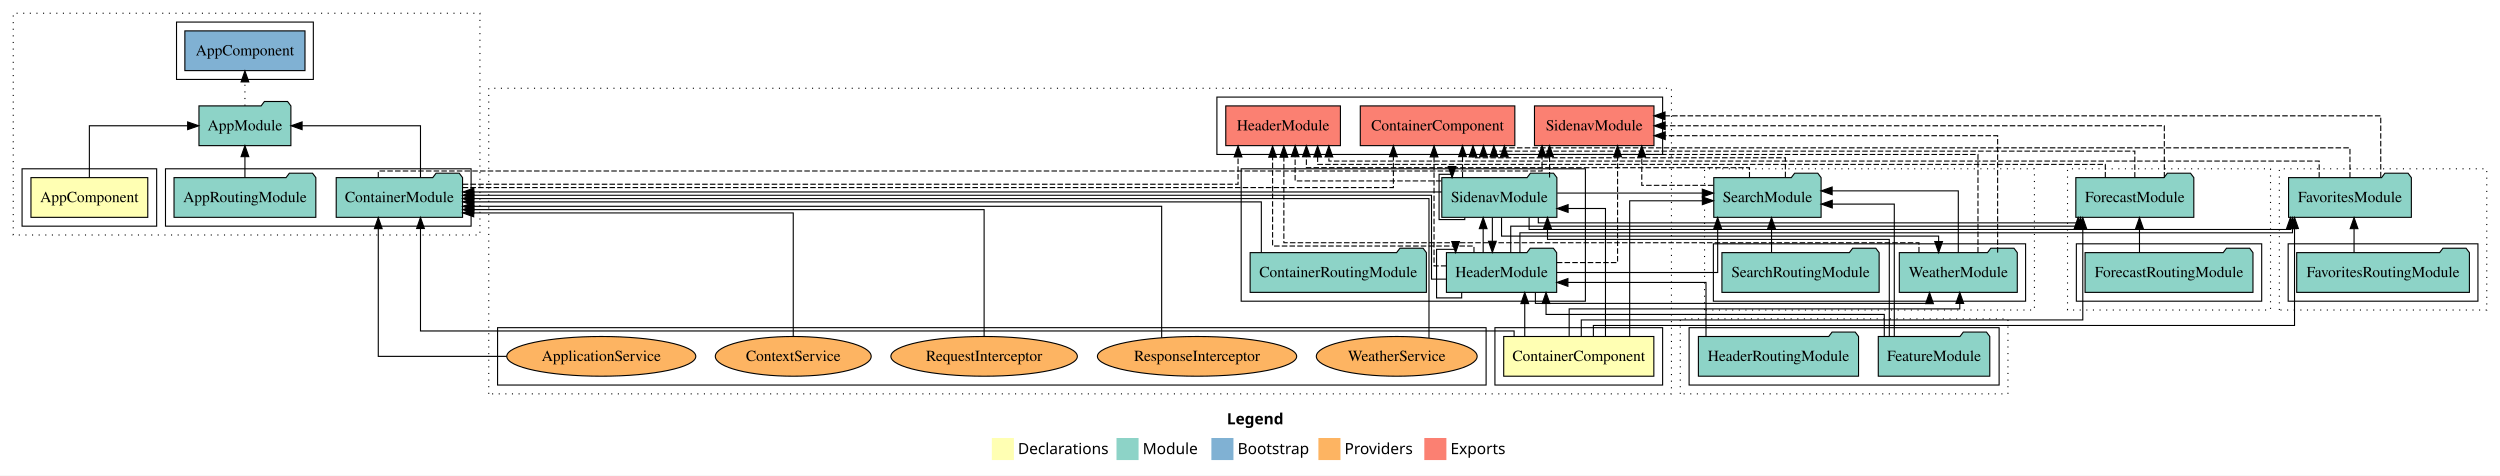
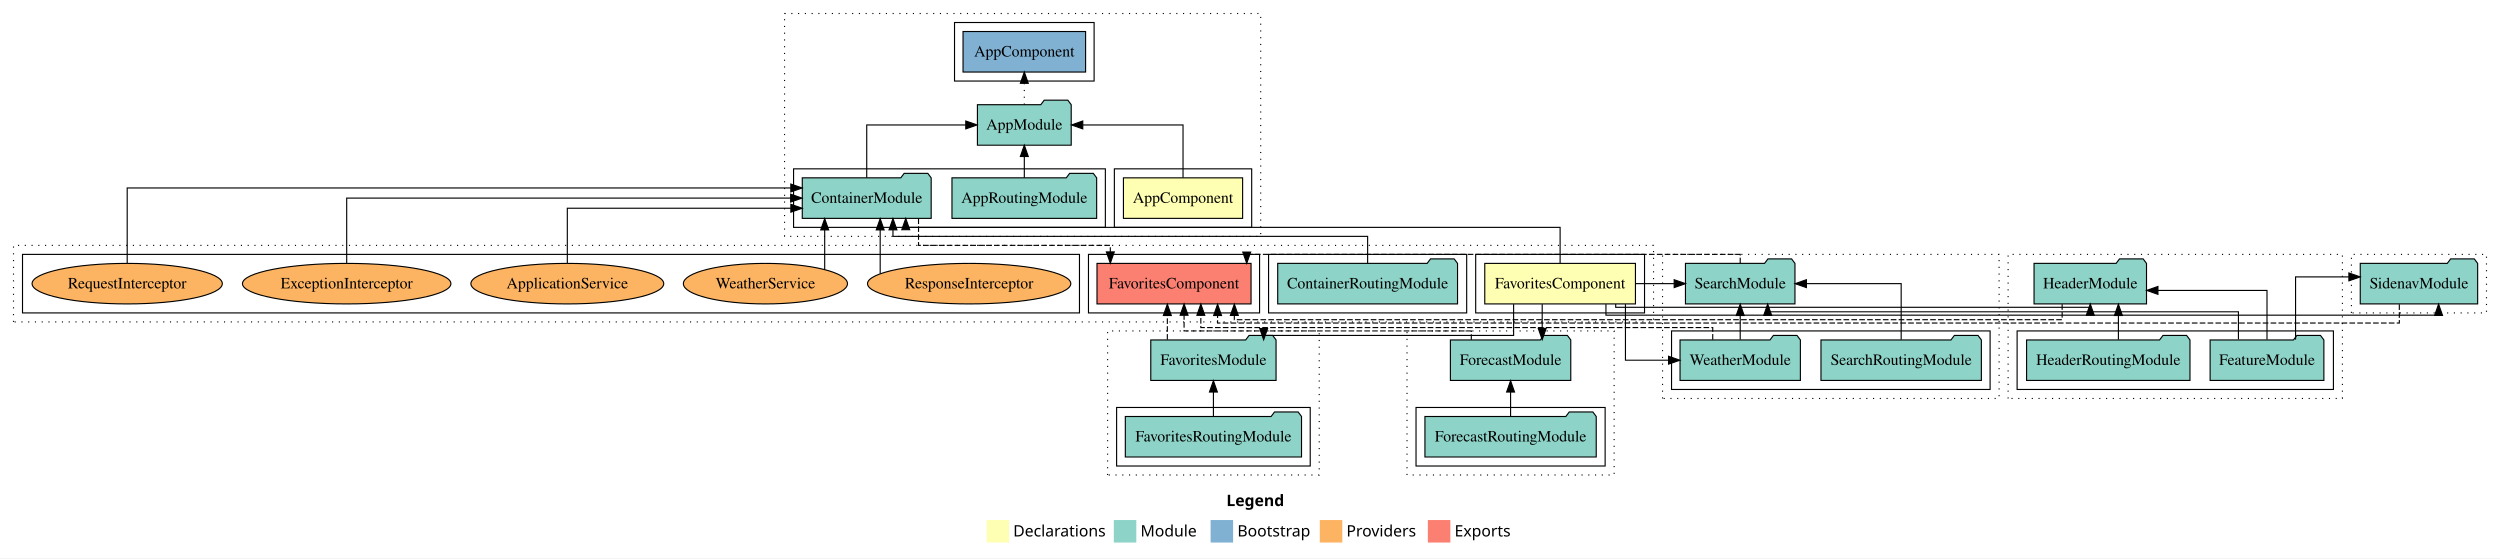
- <svg xmlns="http://www.w3.org/2000/svg" width="2266pt" height="431pt" viewBox="0.00 0.00 2266.00 431.00">
-   <g id="graph0" class="graph" transform="scale(1 1) rotate(0) translate(4 427)">
-     <polygon fill="white" stroke="transparent" points="-4,4 -4,-427 2262,-427 2262,4 -4,4" />
-     <text text-anchor="start" x="1108.01" y="-42.4" font-family="sans-serif" font-weight="bold" font-size="14.00">Legend</text>
-     <polygon fill="#ffffb3" stroke="transparent" points="895,-10 895,-30 915,-30 915,-10 895,-10" />
-     <text text-anchor="start" x="918.63" y="-15.4" font-family="sans-serif" font-size="14.00">  Declarations</text>
-     <polygon fill="#8dd3c7" stroke="transparent" points="1008,-10 1008,-30 1028,-30 1028,-10 1008,-10" />
-     <text text-anchor="start" x="1031.73" y="-15.4" font-family="sans-serif" font-size="14.00">  Module</text>
-     <polygon fill="#80b1d3" stroke="transparent" points="1094,-10 1094,-30 1114,-30 1114,-10 1094,-10" />
-     <text text-anchor="start" x="1117.78" y="-15.4" font-family="sans-serif" font-size="14.00">  Bootstrap</text>
-     <polygon fill="#fdb462" stroke="transparent" points="1191,-10 1191,-30 1211,-30 1211,-10 1191,-10" />
-     <text text-anchor="start" x="1214.67" y="-15.4" font-family="sans-serif" font-size="14.00">  Providers</text>
-     <polygon fill="#fb8072" stroke="transparent" points="1287,-10 1287,-30 1307,-30 1307,-10 1287,-10" />
-     <text text-anchor="start" x="1310.73" y="-15.4" font-family="sans-serif" font-size="14.00">  Exports</text>
+ <svg xmlns="http://www.w3.org/2000/svg" width="2221pt" height="496pt" viewBox="0.00 0.00 2221.00 496.00">
+   <g id="graph0" class="graph" transform="scale(1 1) rotate(0) translate(4 492)">
+     <polygon fill="white" stroke="transparent" points="-4,4 -4,-492 2217,-492 2217,4 -4,4" />
+     <text text-anchor="start" x="1085.51" y="-42.4" font-family="sans-serif" font-weight="bold" font-size="14.00">Legend</text>
+     <polygon fill="#ffffb3" stroke="transparent" points="872.5,-10 872.5,-30 892.5,-30 892.5,-10 872.5,-10" />
+     <text text-anchor="start" x="896.13" y="-15.4" font-family="sans-serif" font-size="14.00">  Declarations</text>
+     <polygon fill="#8dd3c7" stroke="transparent" points="985.5,-10 985.5,-30 1005.5,-30 1005.5,-10 985.5,-10" />
+     <text text-anchor="start" x="1009.23" y="-15.4" font-family="sans-serif" font-size="14.00">  Module</text>
+     <polygon fill="#80b1d3" stroke="transparent" points="1071.5,-10 1071.5,-30 1091.5,-30 1091.5,-10 1071.5,-10" />
+     <text text-anchor="start" x="1095.28" y="-15.4" font-family="sans-serif" font-size="14.00">  Bootstrap</text>
+     <polygon fill="#fdb462" stroke="transparent" points="1168.5,-10 1168.5,-30 1188.5,-30 1188.5,-10 1168.5,-10" />
+     <text text-anchor="start" x="1192.17" y="-15.4" font-family="sans-serif" font-size="14.00">  Providers</text>
+     <polygon fill="#fb8072" stroke="transparent" points="1264.5,-10 1264.5,-30 1284.5,-30 1284.5,-10 1264.5,-10" />
+     <text text-anchor="start" x="1288.23" y="-15.4" font-family="sans-serif" font-size="14.00">  Exports</text>
    <g id="clust1" class="cluster">
-       <polygon fill="none" stroke="black" stroke-dasharray="1,5" points="8,-214 8,-415 431,-415 431,-214 8,-214" />
+       <polygon fill="none" stroke="black" stroke-dasharray="1,5" points="693,-282 693,-480 1116,-480 1116,-282 693,-282" />
    </g>
    <g id="clust2" class="cluster">
-       <polygon fill="none" stroke="black" points="16,-222 16,-274 138,-274 138,-222 16,-222" />
+       <polygon fill="none" stroke="black" points="986,-290 986,-342 1108,-342 1108,-290 986,-290" />
    </g>
    <g id="clust4" class="cluster">
-       <polygon fill="none" stroke="black" points="146,-222 146,-274 423,-274 423,-222 146,-222" />
+       <polygon fill="none" stroke="black" points="701,-290 701,-342 978,-342 978,-290 701,-290" />
    </g>
    <g id="clust6" class="cluster">
-       <polygon fill="none" stroke="black" points="156,-355 156,-407 280,-407 280,-355 156,-355" />
+       <polygon fill="none" stroke="black" points="844,-420 844,-472 968,-472 968,-420 844,-420" />
    </g>
    <g id="clust14" class="cluster">
-       <polygon fill="none" stroke="black" stroke-dasharray="1,5" points="439,-70 439,-347 1511,-347 1511,-70 439,-70" />
+       <polygon fill="none" stroke="black" stroke-dasharray="1,5" points="8,-206 8,-274 1465,-274 1465,-206 8,-206" />
    </g>
    <g id="clust15" class="cluster">
-       <polygon fill="none" stroke="black" points="1351,-78 1351,-130 1503,-130 1503,-78 1351,-78" />
+       <polygon fill="none" stroke="black" points="1307,-214 1307,-266 1457,-266 1457,-214 1307,-214" />
    </g>
    <g id="clust17" class="cluster">
-       <polygon fill="none" stroke="black" points="1121,-154 1121,-274 1433,-274 1433,-154 1121,-154" />
+       <polygon fill="none" stroke="black" points="1123,-214 1123,-266 1299,-266 1299,-214 1123,-214" />
    </g>
    <g id="clust18" class="cluster">
-       <polygon fill="none" stroke="black" points="1099,-287 1099,-339 1503,-339 1503,-287 1099,-287" />
+       <polygon fill="none" stroke="black" points="963,-214 963,-266 1115,-266 1115,-214 963,-214" />
    </g>
    <g id="clust20" class="cluster">
-       <polygon fill="none" stroke="black" points="447,-78 447,-130 1343,-130 1343,-78 447,-78" />
+       <polygon fill="none" stroke="black" points="16,-214 16,-266 955,-266 955,-214 16,-214" />
    </g>
    <g id="clust27" class="cluster">
-       <polygon fill="none" stroke="black" stroke-dasharray="1,5" points="2062,-146 2062,-274 2250,-274 2250,-146 2062,-146" />
+       <polygon fill="none" stroke="black" stroke-dasharray="1,5" points="980,-70 980,-198 1168,-198 1168,-70 980,-70" />
    </g>
    <g id="clust30" class="cluster">
-       <polygon fill="none" stroke="black" points="2070,-154 2070,-206 2242,-206 2242,-154 2070,-154" />
+       <polygon fill="none" stroke="black" points="988,-78 988,-130 1160,-130 1160,-78 988,-78" />
    </g>
    <g id="clust46" class="cluster">
-       <polygon fill="none" stroke="black" stroke-dasharray="1,5" points="1870,-146 1870,-274 2054,-274 2054,-146 1870,-146" />
+       <polygon fill="none" stroke="black" stroke-dasharray="1,5" points="1246,-70 1246,-198 1430,-198 1430,-70 1246,-70" />
    </g>
    <g id="clust49" class="cluster">
-       <polygon fill="none" stroke="black" points="1878,-154 1878,-206 2046,-206 2046,-154 1878,-154" />
+       <polygon fill="none" stroke="black" points="1254,-78 1254,-130 1422,-130 1422,-78 1254,-78" />
    </g>
    <g id="clust59" class="cluster">
-       <polygon fill="none" stroke="black" stroke-dasharray="1,5" points="1519,-70 1519,-138 1816,-138 1816,-70 1519,-70" />
+       <polygon fill="none" stroke="black" stroke-dasharray="1,5" points="1780,-138 1780,-266 2077,-266 2077,-138 1780,-138" />
    </g>
    <g id="clust62" class="cluster">
-       <polygon fill="none" stroke="black" points="1527,-78 1527,-130 1808,-130 1808,-78 1527,-78" />
+       <polygon fill="none" stroke="black" points="1788,-146 1788,-198 2069,-198 2069,-146 1788,-146" />
    </g>
    <g id="clust72" class="cluster">
-       <polygon fill="none" stroke="black" stroke-dasharray="1,5" points="1541,-146 1541,-274 1840,-274 1840,-146 1541,-146" />
+       <polygon fill="none" stroke="black" stroke-dasharray="1,5" points="1473,-138 1473,-266 1772,-266 1772,-138 1473,-138" />
    </g>
    <g id="clust75" class="cluster">
-       <polygon fill="none" stroke="black" points="1549,-154 1549,-206 1832,-206 1832,-154 1549,-154" />
+       <polygon fill="none" stroke="black" points="1481,-146 1481,-198 1764,-198 1764,-146 1481,-146" />
+     </g>
+     <g id="clust85" class="cluster">
+       <polygon fill="none" stroke="black" stroke-dasharray="1,5" points="2085,-214 2085,-266 2205,-266 2205,-214 2085,-214" />
    </g>
    <g id="node1" class="node">
-       <polygon fill="#ffffb3" stroke="black" points="129.94,-266 24.06,-266 24.06,-230 129.94,-230 129.94,-266" />
-       <text text-anchor="middle" x="77" y="-243.8" font-family="Times,serif" font-size="14.00">AppComponent</text>
+       <polygon fill="#ffffb3" stroke="black" points="1099.94,-334 994.06,-334 994.06,-298 1099.94,-298 1099.94,-334" />
+       <text text-anchor="middle" x="1047" y="-311.8" font-family="Times,serif" font-size="14.00">AppComponent</text>
    </g>
    <g id="node2" class="node">
-       <polygon fill="#8dd3c7" stroke="black" points="259.66,-331 256.66,-335 235.66,-335 232.66,-331 176.34,-331 176.34,-295 259.66,-295 259.66,-331" />
-       <text text-anchor="middle" x="218" y="-308.8" font-family="Times,serif" font-size="14.00">AppModule</text>
+       <polygon fill="#8dd3c7" stroke="black" points="947.66,-399 944.66,-403 923.66,-403 920.66,-399 864.34,-399 864.34,-363 947.66,-363 947.66,-399" />
+       <text text-anchor="middle" x="906" y="-376.8" font-family="Times,serif" font-size="14.00">AppModule</text>
    </g>
    <g id="edge1" class="edge">
-       <path fill="none" stroke="black" d="M77,-266.11C77,-285.34 77,-313 77,-313 77,-313 166.08,-313 166.08,-313" />
-       <polygon fill="black" stroke="black" points="166.08,-316.5 176.08,-313 166.08,-309.5 166.08,-316.5" />
+       <path fill="none" stroke="black" d="M1047,-334.11C1047,-353.34 1047,-381 1047,-381 1047,-381 957.92,-381 957.92,-381" />
+       <polygon fill="black" stroke="black" points="957.92,-377.5 947.92,-381 957.92,-384.5 957.92,-377.5" />
    </g>
    <g id="node5" class="node">
-       <polygon fill="#80b1d3" stroke="black" points="272.44,-399 163.56,-399 163.56,-363 272.44,-363 272.44,-399" />
-       <text text-anchor="middle" x="218" y="-376.8" font-family="Times,serif" font-size="14.00">AppComponent </text>
+       <polygon fill="#80b1d3" stroke="black" points="960.44,-464 851.56,-464 851.56,-428 960.44,-428 960.44,-464" />
+       <text text-anchor="middle" x="906" y="-441.8" font-family="Times,serif" font-size="14.00">AppComponent </text>
    </g>
    <g id="edge4" class="edge">
-       <path fill="none" stroke="black" stroke-dasharray="1,5" d="M218,-331.22C218,-331.22 218,-352.73 218,-352.73" />
-       <polygon fill="black" stroke="black" points="214.5,-352.73 218,-362.73 221.5,-352.73 214.5,-352.73" />
+       <path fill="none" stroke="black" stroke-dasharray="1,5" d="M906,-399.11C906,-399.11 906,-417.99 906,-417.99" />
+       <polygon fill="black" stroke="black" points="902.5,-417.99 906,-427.99 909.5,-417.99 902.5,-417.99" />
    </g>
    <g id="node3" class="node">
-       <polygon fill="#8dd3c7" stroke="black" points="282.27,-266 279.27,-270 258.27,-270 255.27,-266 153.73,-266 153.73,-230 282.27,-230 282.27,-266" />
-       <text text-anchor="middle" x="218" y="-243.8" font-family="Times,serif" font-size="14.00">AppRoutingModule</text>
+       <polygon fill="#8dd3c7" stroke="black" points="970.27,-334 967.27,-338 946.27,-338 943.27,-334 841.73,-334 841.73,-298 970.27,-298 970.27,-334" />
+       <text text-anchor="middle" x="906" y="-311.8" font-family="Times,serif" font-size="14.00">AppRoutingModule</text>
    </g>
    <g id="edge2" class="edge">
-       <path fill="none" stroke="black" d="M218,-266.11C218,-266.11 218,-284.99 218,-284.99" />
-       <polygon fill="black" stroke="black" points="214.5,-284.99 218,-294.99 221.5,-284.99 214.5,-284.99" />
+       <path fill="none" stroke="black" d="M906,-334.11C906,-334.11 906,-352.99 906,-352.99" />
+       <polygon fill="black" stroke="black" points="902.5,-352.99 906,-362.99 909.5,-352.99 902.5,-352.99" />
    </g>
    <g id="node4" class="node">
-       <polygon fill="#8dd3c7" stroke="black" points="415.26,-266 412.26,-270 391.26,-270 388.26,-266 300.74,-266 300.74,-230 415.26,-230 415.26,-266" />
-       <text text-anchor="middle" x="358" y="-243.8" font-family="Times,serif" font-size="14.00">ContainerModule</text>
+       <polygon fill="#8dd3c7" stroke="black" points="823.26,-334 820.26,-338 799.26,-338 796.26,-334 708.74,-334 708.74,-298 823.26,-298 823.26,-334" />
+       <text text-anchor="middle" x="766" y="-311.8" font-family="Times,serif" font-size="14.00">ContainerModule</text>
    </g>
    <g id="edge3" class="edge">
-       <path fill="none" stroke="black" d="M377.13,-266.11C377.13,-285.34 377.13,-313 377.13,-313 377.13,-313 269.81,-313 269.81,-313" />
-       <polygon fill="black" stroke="black" points="269.81,-309.5 259.81,-313 269.81,-316.5 269.81,-309.5" />
+       <path fill="none" stroke="black" d="M766,-334.11C766,-353.34 766,-381 766,-381 766,-381 854,-381 854,-381" />
+       <polygon fill="black" stroke="black" points="854,-384.5 864,-381 854,-377.5 854,-384.5" />
+     </g>
+     <g id="node8" class="node">
+       <polygon fill="#fb8072" stroke="black" points="1107.43,-258 970.57,-258 970.57,-222 1107.43,-222 1107.43,-258" />
+       <text text-anchor="middle" x="1039" y="-235.8" font-family="Times,serif" font-size="14.00">FavoritesComponent </text>
+     </g>
+     <g id="edge7" class="edge">
+       <path fill="none" stroke="black" stroke-dasharray="5,2" d="M812.02,-297.94C812.02,-286.56 812.02,-274 812.02,-274 812.02,-274 982.41,-274 982.41,-274 982.41,-274 982.41,-268.19 982.41,-268.19" />
+       <polygon fill="black" stroke="black" points="985.91,-268.19 982.41,-258.19 978.91,-268.19 985.91,-268.19" />
+     </g>
+     <g id="node6" class="node">
+       <polygon fill="#ffffb3" stroke="black" points="1448.93,-258 1315.07,-258 1315.07,-222 1448.93,-222 1448.93,-258" />
+       <text text-anchor="middle" x="1382" y="-235.8" font-family="Times,serif" font-size="14.00">FavoritesComponent</text>
+     </g>
+     <g id="edge5" class="edge">
+       <path fill="none" stroke="black" d="M1382,-258.05C1382,-272.37 1382,-290 1382,-290 1382,-290 800.67,-290 800.67,-290 800.67,-290 800.67,-290.79 800.67,-290.79" />
+       <polygon fill="black" stroke="black" points="797.17,-287.94 800.67,-297.94 804.17,-287.94 797.17,-287.94" />
+     </g>
+     <g id="node14" class="node">
+       <polygon fill="#8dd3c7" stroke="black" points="1129.65,-190 1126.65,-194 1105.65,-194 1102.65,-190 1018.35,-190 1018.35,-154 1129.65,-154 1129.65,-190" />
+       <text text-anchor="middle" x="1074" y="-167.8" font-family="Times,serif" font-size="14.00">FavoritesModule</text>
+     </g>
+     <g id="edge13" class="edge">
+       <path fill="none" stroke="black" d="M1340.69,-221.82C1340.69,-208.96 1340.69,-194 1340.69,-194 1340.69,-194 1118.64,-194 1118.64,-194 1118.64,-194 1118.64,-193.62 1118.64,-193.62" />
+       <polygon fill="black" stroke="black" points="1122.14,-200.17 1118.64,-190.17 1115.14,-200.17 1122.14,-200.17" />
+     </g>
+     <g id="node16" class="node">
+       <polygon fill="#8dd3c7" stroke="black" points="1391.47,-190 1388.47,-194 1367.47,-194 1364.47,-190 1284.53,-190 1284.53,-154 1391.47,-154 1391.47,-190" />
+       <text text-anchor="middle" x="1338" y="-167.8" font-family="Times,serif" font-size="14.00">ForecastModule</text>
+     </g>
+     <g id="edge16" class="edge">
+       <path fill="none" stroke="black" d="M1366.09,-221.78C1366.09,-221.78 1366.09,-200.27 1366.09,-200.27" />
+       <polygon fill="black" stroke="black" points="1369.59,-200.27 1366.09,-190.27 1362.59,-200.27 1369.59,-200.27" />
+     </g>
+     <g id="node18" class="node">
+       <polygon fill="#8dd3c7" stroke="black" points="1902.96,-258 1899.96,-262 1878.96,-262 1875.96,-258 1803.04,-258 1803.04,-222 1902.96,-222 1902.96,-258" />
+       <text text-anchor="middle" x="1853" y="-235.8" font-family="Times,serif" font-size="14.00">HeaderModule</text>
+     </g>
+     <g id="edge19" class="edge">
+       <path fill="none" stroke="black" d="M1431.38,-221.92C1431.38,-220.15 1431.38,-219 1431.38,-219 1431.38,-219 1853,-219 1853,-219 1853,-219 1853,-219.29 1853,-219.29" />
+       <polygon fill="black" stroke="black" points="1849.5,-211.92 1853,-221.92 1856.5,-211.92 1849.5,-211.92" />
+     </g>
+     <g id="node21" class="node">
+       <polygon fill="#8dd3c7" stroke="black" points="1590.64,-258 1587.64,-262 1566.64,-262 1563.64,-258 1493.36,-258 1493.36,-222 1590.64,-222 1590.64,-258" />
+       <text text-anchor="middle" x="1542" y="-235.8" font-family="Times,serif" font-size="14.00">SearchModule</text>
+     </g>
+     <g id="edge23" class="edge">
+       <path fill="none" stroke="black" d="M1448.93,-240C1448.93,-240 1483.35,-240 1483.35,-240" />
+       <polygon fill="black" stroke="black" points="1483.35,-243.5 1493.35,-240 1483.35,-236.5 1483.35,-243.5" />
+     </g>
+     <g id="node23" class="node">
+       <polygon fill="#8dd3c7" stroke="black" points="1595.46,-190 1592.46,-194 1571.46,-194 1568.46,-190 1488.54,-190 1488.54,-154 1595.46,-154 1595.46,-190" />
+       <text text-anchor="middle" x="1542" y="-167.8" font-family="Times,serif" font-size="14.00">WeatherModule</text>
+     </g>
+     <g id="edge31" class="edge">
+       <path fill="none" stroke="black" d="M1440.05,-221.78C1440.05,-201.63 1440.05,-172 1440.05,-172 1440.05,-172 1478.34,-172 1478.34,-172" />
+       <polygon fill="black" stroke="black" points="1478.34,-175.5 1488.34,-172 1478.34,-168.5 1478.34,-175.5" />
+     </g>
+     <g id="node24" class="node">
+       <polygon fill="#8dd3c7" stroke="black" points="2197.15,-258 2194.15,-262 2173.15,-262 2170.15,-258 2092.85,-258 2092.85,-222 2197.15,-222 2197.15,-258" />
+       <text text-anchor="middle" x="2145" y="-235.8" font-family="Times,serif" font-size="14.00">SidenavModule</text>
+     </g>
+     <g id="edge28" class="edge">
+       <path fill="none" stroke="black" d="M1422.71,-221.79C1422.71,-216.45 1422.71,-212 1422.71,-212 1422.71,-212 2162.44,-212 2162.44,-212 2162.44,-212 2162.44,-212.98 2162.44,-212.98" />
+       <polygon fill="black" stroke="black" points="2158.94,-211.79 2162.44,-221.79 2165.94,-211.79 2158.94,-211.79" />
+     </g>
+     <g id="node7" class="node">
+       <polygon fill="#8dd3c7" stroke="black" points="1290.88,-258 1287.88,-262 1266.88,-262 1263.88,-258 1131.12,-258 1131.12,-222 1290.88,-222 1290.88,-258" />
+       <text text-anchor="middle" x="1211" y="-235.8" font-family="Times,serif" font-size="14.00">ContainerRoutingModule</text>
+     </g>
+     <g id="edge6" class="edge">
+       <path fill="none" stroke="black" d="M1211,-258.06C1211,-269.44 1211,-282 1211,-282 1211,-282 789.31,-282 789.31,-282 789.31,-282 789.31,-287.81 789.31,-287.81" />
+       <polygon fill="black" stroke="black" points="785.81,-287.81 789.31,-297.81 792.81,-287.81 785.81,-287.81" />
+     </g>
+     <g id="node9" class="node">
+       <ellipse fill="#fdb462" stroke="black" cx="500" cy="-240" rx="85.67" ry="18" />
+       <text text-anchor="middle" x="500" y="-235.8" font-family="Times,serif" font-size="14.00">ApplicationService</text>
+     </g>
+     <g id="edge8" class="edge">
+       <path fill="none" stroke="black" d="M500,-258.31C500,-278.15 500,-307 500,-307 500,-307 698.61,-307 698.61,-307" />
+       <polygon fill="black" stroke="black" points="698.61,-310.5 708.61,-307 698.61,-303.5 698.61,-310.5" />
    </g>
    <g id="node10" class="node">
-       <polygon fill="#fb8072" stroke="black" points="1369.04,-331 1228.96,-331 1228.96,-295 1369.04,-295 1369.04,-331" />
-       <text text-anchor="middle" x="1299" y="-308.8" font-family="Times,serif" font-size="14.00">ContainerComponent </text>
+       <ellipse fill="#fdb462" stroke="black" cx="304" cy="-240" rx="92.6" ry="18" />
+       <text text-anchor="middle" x="304" y="-235.8" font-family="Times,serif" font-size="14.00">ExceptionInterceptor</text>
    </g>
    <g id="edge9" class="edge">
-       <path fill="none" stroke="black" stroke-dasharray="5,2" d="M415.39,-257C613.84,-257 1258.96,-257 1258.96,-257 1258.96,-257 1258.96,-284.97 1258.96,-284.97" />
-       <polygon fill="black" stroke="black" points="1255.46,-284.97 1258.96,-294.97 1262.46,-284.97 1255.46,-284.97" />
+       <path fill="none" stroke="black" d="M304,-258.01C304,-280.49 304,-316 304,-316 304,-316 698.42,-316 698.42,-316" />
+       <polygon fill="black" stroke="black" points="698.42,-319.5 708.42,-316 698.42,-312.5 698.42,-319.5" />
    </g>
    <g id="node11" class="node">
-       <polygon fill="#fb8072" stroke="black" points="1210.96,-331 1107.04,-331 1107.04,-295 1210.96,-295 1210.96,-331" />
-       <text text-anchor="middle" x="1159" y="-308.8" font-family="Times,serif" font-size="14.00">HeaderModule </text>
+       <ellipse fill="#fdb462" stroke="black" cx="109" cy="-240" rx="84.51" ry="18" />
+       <text text-anchor="middle" x="109" y="-235.8" font-family="Times,serif" font-size="14.00">RequestInterceptor</text>
    </g>
    <g id="edge10" class="edge">
-       <path fill="none" stroke="black" stroke-dasharray="5,2" d="M415.45,-260C592.54,-260 1118.17,-260 1118.17,-260 1118.17,-260 1118.17,-284.76 1118.17,-284.76" />
-       <polygon fill="black" stroke="black" points="1114.67,-284.76 1118.17,-294.76 1121.67,-284.76 1114.67,-284.76" />
+       <path fill="none" stroke="black" d="M109,-258.03C109,-282.98 109,-325 109,-325 109,-325 698.56,-325 698.56,-325" />
+       <polygon fill="black" stroke="black" points="698.56,-328.5 708.56,-325 698.56,-321.5 698.56,-328.5" />
    </g>
    <g id="node12" class="node">
-       <polygon fill="#fb8072" stroke="black" points="1495.15,-331 1386.85,-331 1386.85,-295 1495.15,-295 1495.15,-331" />
-       <text text-anchor="middle" x="1441" y="-308.8" font-family="Times,serif" font-size="14.00">SidenavModule </text>
+       <ellipse fill="#fdb462" stroke="black" cx="857" cy="-240" rx="90.31" ry="18" />
+       <text text-anchor="middle" x="857" y="-235.8" font-family="Times,serif" font-size="14.00">ResponseInterceptor</text>
    </g>
    <g id="edge11" class="edge">
-       <path fill="none" stroke="black" stroke-dasharray="5,2" d="M338.87,-266.19C338.87,-269.54 338.87,-272 338.87,-272 338.87,-272 1393.72,-272 1393.72,-272 1393.72,-272 1393.72,-284.9 1393.72,-284.9" />
-       <polygon fill="black" stroke="black" points="1390.22,-284.9 1393.72,-294.9 1397.22,-284.9 1390.22,-284.9" />
-     </g>
-     <g id="node6" class="node">
-       <polygon fill="#ffffb3" stroke="black" points="1495.04,-122 1358.96,-122 1358.96,-86 1495.04,-86 1495.04,-122" />
-       <text text-anchor="middle" x="1427" y="-99.8" font-family="Times,serif" font-size="14.00">ContainerComponent</text>
-     </g>
-     <g id="edge5" class="edge">
-       <path fill="none" stroke="black" d="M1368.38,-122.12C1368.38,-124.97 1368.38,-127 1368.38,-127 1368.38,-127 377.13,-127 377.13,-127 377.13,-127 377.13,-219.89 377.13,-219.89" />
-       <polygon fill="black" stroke="black" points="373.63,-219.89 377.13,-229.89 380.63,-219.89 373.63,-219.89" />
-     </g>
-     <g id="node8" class="node">
-       <polygon fill="#8dd3c7" stroke="black" points="1406.96,-198 1403.96,-202 1382.96,-202 1379.96,-198 1307.04,-198 1307.04,-162 1406.96,-162 1406.96,-198" />
-       <text text-anchor="middle" x="1357" y="-175.8" font-family="Times,serif" font-size="14.00">HeaderModule</text>
-     </g>
-     <g id="edge31" class="edge">
-       <path fill="none" stroke="black" d="M1378.03,-122.01C1378.03,-122.01 1378.03,-151.85 1378.03,-151.85" />
-       <polygon fill="black" stroke="black" points="1374.53,-151.85 1378.03,-161.85 1381.53,-151.85 1374.53,-151.85" />
-     </g>
-     <g id="node9" class="node">
-       <polygon fill="#8dd3c7" stroke="black" points="1407.15,-266 1404.15,-270 1383.15,-270 1380.15,-266 1302.85,-266 1302.85,-230 1407.15,-230 1407.15,-266" />
-       <text text-anchor="middle" x="1355" y="-243.8" font-family="Times,serif" font-size="14.00">SidenavModule</text>
-     </g>
-     <g id="edge48" class="edge">
-       <path fill="none" stroke="black" d="M1451.2,-122.07C1451.2,-158.65 1451.2,-238 1451.2,-238 1451.2,-238 1417.32,-238 1417.32,-238" />
-       <polygon fill="black" stroke="black" points="1417.32,-234.5 1407.32,-238 1417.32,-241.5 1417.32,-234.5" />
-     </g>
-     <g id="node18" class="node">
-       <polygon fill="#8dd3c7" stroke="black" points="2181.65,-266 2178.65,-270 2157.65,-270 2154.65,-266 2070.35,-266 2070.35,-230 2181.65,-230 2181.65,-266" />
-       <text text-anchor="middle" x="2126" y="-243.8" font-family="Times,serif" font-size="14.00">FavoritesModule</text>
+       <path fill="none" stroke="black" d="M777.95,-249.02C777.95,-249.02 777.95,-287.74 777.95,-287.74" />
+       <polygon fill="black" stroke="black" points="774.45,-287.74 777.95,-297.74 781.45,-287.74 774.45,-287.74" />
+     </g>
+     <g id="node13" class="node">
+       <ellipse fill="#fdb462" stroke="black" cx="676" cy="-240" rx="72.89" ry="18" />
+       <text text-anchor="middle" x="676" y="-235.8" font-family="Times,serif" font-size="14.00">WeatherService</text>
+     </g>
+     <g id="edge12" class="edge">
+       <path fill="none" stroke="black" d="M728.66,-252.55C728.66,-252.55 728.66,-287.74 728.66,-287.74" />
+       <polygon fill="black" stroke="black" points="725.16,-287.74 728.66,-297.74 732.16,-287.74 725.16,-287.74" />
+     </g>
+     <g id="edge15" class="edge">
+       <path fill="none" stroke="black" stroke-dasharray="5,2" d="M1033.06,-190.22C1033.06,-190.22 1033.06,-211.73 1033.06,-211.73" />
+       <polygon fill="black" stroke="black" points="1029.56,-211.73 1033.06,-221.73 1036.56,-211.73 1029.56,-211.73" />
+     </g>
+     <g id="node15" class="node">
+       <polygon fill="#8dd3c7" stroke="black" points="1152.27,-122 1149.27,-126 1128.27,-126 1125.27,-122 995.73,-122 995.73,-86 1152.27,-86 1152.27,-122" />
+       <text text-anchor="middle" x="1074" y="-99.8" font-family="Times,serif" font-size="14.00">FavoritesRoutingModule</text>
+     </g>
+     <g id="edge14" class="edge">
+       <path fill="none" stroke="black" d="M1074,-122.22C1074,-122.22 1074,-143.73 1074,-143.73" />
+       <polygon fill="black" stroke="black" points="1070.5,-143.73 1074,-153.73 1077.5,-143.73 1070.5,-143.73" />
+     </g>
+     <g id="edge18" class="edge">
+       <path fill="none" stroke="black" stroke-dasharray="5,2" d="M1303.11,-190.06C1303.11,-194.49 1303.11,-198 1303.11,-198 1303.11,-198 1047.94,-198 1047.94,-198 1047.94,-198 1047.94,-211.94 1047.94,-211.94" />
+       <polygon fill="black" stroke="black" points="1044.44,-211.94 1047.94,-221.94 1051.44,-211.94 1044.44,-211.94" />
+     </g>
+     <g id="node17" class="node">
+       <polygon fill="#8dd3c7" stroke="black" points="1414.09,-122 1411.09,-126 1390.09,-126 1387.09,-122 1261.91,-122 1261.91,-86 1414.09,-86 1414.09,-122" />
+       <text text-anchor="middle" x="1338" y="-99.8" font-family="Times,serif" font-size="14.00">ForecastRoutingModule</text>
    </g>
    <g id="edge17" class="edge">
-       <path fill="none" stroke="black" d="M1440.23,-122.21C1440.23,-127.55 1440.23,-132 1440.23,-132 1440.23,-132 2075.76,-132 2075.76,-132 2075.76,-132 2075.76,-219.88 2075.76,-219.88" />
-       <polygon fill="black" stroke="black" points="2072.26,-219.87 2075.76,-229.88 2079.26,-219.88 2072.26,-219.87" />
+       <path fill="none" stroke="black" d="M1338,-122.22C1338,-122.22 1338,-143.73 1338,-143.73" />
+       <polygon fill="black" stroke="black" points="1334.5,-143.73 1338,-153.73 1341.5,-143.73 1334.5,-143.73" />
+     </g>
+     <g id="edge22" class="edge">
+       <path fill="none" stroke="black" stroke-dasharray="5,2" d="M1828.01,-221.76C1828.01,-214.57 1828.01,-208 1828.01,-208 1828.01,-208 1092.58,-208 1092.58,-208 1092.58,-208 1092.58,-211.76 1092.58,-211.76" />
+       <polygon fill="black" stroke="black" points="1089.08,-211.76 1092.58,-221.76 1096.08,-211.76 1089.08,-211.76" />
+     </g>
+     <g id="node19" class="node">
+       <polygon fill="#8dd3c7" stroke="black" points="2060.53,-190 2057.53,-194 2036.53,-194 2033.53,-190 1959.47,-190 1959.47,-154 2060.53,-154 2060.53,-190" />
+       <text text-anchor="middle" x="2010" y="-167.8" font-family="Times,serif" font-size="14.00">FeatureModule</text>
+     </g>
+     <g id="edge20" class="edge">
+       <path fill="none" stroke="black" d="M2010,-190.27C2010,-208.56 2010,-234 2010,-234 2010,-234 1913.11,-234 1913.11,-234" />
+       <polygon fill="black" stroke="black" points="1913.11,-230.5 1903.11,-234 1913.11,-237.5 1913.11,-230.5" />
+     </g>
+     <g id="edge24" class="edge">
+       <path fill="none" stroke="black" d="M1984.62,-190.49C1984.62,-202.14 1984.62,-215 1984.62,-215 1984.62,-215 1566.41,-215 1566.41,-215 1566.41,-215 1566.41,-215.68 1566.41,-215.68" />
+       <polygon fill="black" stroke="black" points="1562.91,-211.83 1566.41,-221.83 1569.91,-211.83 1562.91,-211.83" />
+     </g>
+     <g id="edge29" class="edge">
+       <path fill="none" stroke="black" d="M2035.38,-190.29C2035.38,-212.21 2035.38,-246 2035.38,-246 2035.38,-246 2082.76,-246 2082.76,-246" />
+       <polygon fill="black" stroke="black" points="2082.76,-249.5 2092.76,-246 2082.76,-242.5 2082.76,-249.5" />
    </g>
    <g id="node20" class="node">
-       <polygon fill="#8dd3c7" stroke="black" points="1984.47,-266 1981.47,-270 1960.47,-270 1957.47,-266 1877.53,-266 1877.53,-230 1984.47,-230 1984.47,-266" />
-       <text text-anchor="middle" x="1931" y="-243.8" font-family="Times,serif" font-size="14.00">ForecastModule</text>
-     </g>
-     <g id="edge24" class="edge">
-       <path fill="none" stroke="black" d="M1429.26,-122.04C1429.26,-129.75 1429.26,-137 1429.26,-137 1429.26,-137 1883.84,-137 1883.84,-137 1883.84,-137 1883.84,-219.67 1883.84,-219.67" />
-       <polygon fill="black" stroke="black" points="1880.34,-219.67 1883.84,-229.67 1887.34,-219.67 1880.34,-219.67" />
-     </g>
-     <g id="node24" class="node">
-       <polygon fill="#8dd3c7" stroke="black" points="1646.64,-266 1643.64,-270 1622.64,-270 1619.64,-266 1549.36,-266 1549.36,-230 1646.64,-230 1646.64,-266" />
-       <text text-anchor="middle" x="1598" y="-243.8" font-family="Times,serif" font-size="14.00">SearchModule</text>
-     </g>
-     <g id="edge39" class="edge">
-       <path fill="none" stroke="black" d="M1473.14,-122.14C1473.14,-160.23 1473.14,-245 1473.14,-245 1473.14,-245 1539.01,-245 1539.01,-245" />
-       <polygon fill="black" stroke="black" points="1539.01,-248.5 1549.01,-245 1539.01,-241.5 1539.01,-248.5" />
-     </g>
-     <g id="node26" class="node">
-       <polygon fill="#8dd3c7" stroke="black" points="1824.46,-198 1821.46,-202 1800.46,-202 1797.46,-198 1717.54,-198 1717.54,-162 1824.46,-162 1824.46,-198" />
-       <text text-anchor="middle" x="1771" y="-175.8" font-family="Times,serif" font-size="14.00">WeatherModule</text>
-     </g>
-     <g id="edge55" class="edge">
-       <path fill="none" stroke="black" d="M1418.29,-122.49C1418.29,-134.14 1418.29,-147 1418.29,-147 1418.29,-147 1772.35,-147 1772.35,-147 1772.35,-147 1772.35,-151.96 1772.35,-151.96" />
-       <polygon fill="black" stroke="black" points="1768.85,-151.96 1772.35,-161.96 1775.85,-151.96 1768.85,-151.96" />
-     </g>
-     <g id="node7" class="node">
-       <polygon fill="#8dd3c7" stroke="black" points="1288.88,-198 1285.88,-202 1264.88,-202 1261.88,-198 1129.12,-198 1129.12,-162 1288.88,-162 1288.88,-198" />
-       <text text-anchor="middle" x="1209" y="-175.8" font-family="Times,serif" font-size="14.00">ContainerRoutingModule</text>
-     </g>
-     <g id="edge6" class="edge">
-       <path fill="none" stroke="black" d="M1139.27,-198.17C1139.27,-217.09 1139.27,-244 1139.27,-244 1139.27,-244 425.45,-244 425.45,-244" />
-       <polygon fill="black" stroke="black" points="425.45,-240.5 415.45,-244 425.45,-247.5 425.45,-240.5" />
-     </g>
-     <g id="edge7" class="edge">
-       <path fill="none" stroke="black" d="M1306.98,-174C1299.11,-174 1293.52,-174 1293.52,-174 1293.52,-174 1293.52,-250 1293.52,-250 1293.52,-250 425.46,-250 425.46,-250" />
-       <polygon fill="black" stroke="black" points="425.46,-246.5 415.46,-250 425.46,-253.5 425.46,-246.5" />
-     </g>
-     <g id="edge33" class="edge">
-       <path fill="none" stroke="black" d="M1320.86,-161.88C1320.86,-159.03 1320.86,-157 1320.86,-157 1320.86,-157 1298.1,-157 1298.1,-157 1298.1,-157 1298.1,-201 1298.1,-201 1298.1,-201 1315.35,-201 1315.35,-201 1315.35,-201 1315.35,-200.71 1315.35,-200.71" />
-       <polygon fill="black" stroke="black" points="1318.85,-208.08 1315.35,-198.08 1311.85,-208.08 1318.85,-208.08" />
-     </g>
-     <g id="edge50" class="edge">
-       <path fill="none" stroke="black" d="M1340.34,-198.22C1340.34,-198.22 1340.34,-219.73 1340.34,-219.73" />
-       <polygon fill="black" stroke="black" points="1336.84,-219.73 1340.34,-229.73 1343.84,-219.73 1336.84,-219.73" />
-     </g>
-     <g id="edge36" class="edge">
-       <path fill="none" stroke="black" stroke-dasharray="5,2" d="M1307.03,-186C1300.38,-186 1295.81,-186 1295.81,-186 1295.81,-186 1295.81,-284.8 1295.81,-284.8" />
-       <polygon fill="black" stroke="black" points="1292.31,-284.8 1295.81,-294.8 1299.31,-284.8 1292.31,-284.8" />
-     </g>
-     <g id="edge37" class="edge">
-       <path fill="none" stroke="black" stroke-dasharray="5,2" d="M1332.01,-198.19C1332.01,-201.54 1332.01,-204 1332.01,-204 1332.01,-204 1149.48,-204 1149.48,-204 1149.48,-204 1149.48,-284.51 1149.48,-284.51" />
-       <polygon fill="black" stroke="black" points="1145.98,-284.51 1149.48,-294.51 1152.98,-284.51 1145.98,-284.51" />
-     </g>
-     <g id="edge38" class="edge">
-       <path fill="none" stroke="black" stroke-dasharray="5,2" d="M1407.12,-189C1434.21,-189 1462.17,-189 1462.17,-189 1462.17,-189 1462.17,-284.97 1462.17,-284.97" />
-       <polygon fill="black" stroke="black" points="1458.67,-284.97 1462.17,-294.97 1465.67,-284.97 1458.67,-284.97" />
-     </g>
-     <g id="edge19" class="edge">
-       <path fill="none" stroke="black" d="M1373.66,-198.42C1373.66,-207.28 1373.66,-216 1373.66,-216 1373.66,-216 2073.9,-216 2073.9,-216 2073.9,-216 2073.9,-219.76 2073.9,-219.76" />
-       <polygon fill="black" stroke="black" points="2070.4,-219.76 2073.9,-229.76 2077.4,-219.76 2070.4,-219.76" />
+       <polygon fill="#8dd3c7" stroke="black" points="1941.58,-190 1938.58,-194 1917.58,-194 1914.58,-190 1796.42,-190 1796.42,-154 1941.58,-154 1941.58,-190" />
+       <text text-anchor="middle" x="1869" y="-167.8" font-family="Times,serif" font-size="14.00">HeaderRoutingModule</text>
+     </g>
+     <g id="edge21" class="edge">
+       <path fill="none" stroke="black" d="M1877.99,-190.22C1877.99,-190.22 1877.99,-211.73 1877.99,-211.73" />
+       <polygon fill="black" stroke="black" points="1874.49,-211.73 1877.99,-221.73 1881.49,-211.73 1874.49,-211.73" />
+     </g>
+     <g id="edge27" class="edge">
+       <path fill="none" stroke="black" stroke-dasharray="5,2" d="M1542,-258.06C1542,-262.49 1542,-266 1542,-266 1542,-266 1103.59,-266 1103.59,-266 1103.59,-266 1103.59,-265.21 1103.59,-265.21" />
+       <polygon fill="black" stroke="black" points="1107.09,-268.06 1103.59,-258.06 1100.09,-268.06 1107.09,-268.06" />
+     </g>
+     <g id="node22" class="node">
+       <polygon fill="#8dd3c7" stroke="black" points="1756.25,-190 1753.25,-194 1732.25,-194 1729.25,-190 1613.75,-190 1613.75,-154 1756.25,-154 1756.25,-190" />
+       <text text-anchor="middle" x="1685" y="-167.8" font-family="Times,serif" font-size="14.00">SearchRoutingModule</text>
+     </g>
+     <g id="edge25" class="edge">
+       <path fill="none" stroke="black" d="M1685,-190.22C1685,-210.37 1685,-240 1685,-240 1685,-240 1600.81,-240 1600.81,-240" />
+       <polygon fill="black" stroke="black" points="1600.81,-236.5 1590.81,-240 1600.81,-243.5 1600.81,-236.5" />
+     </g>
+     <g id="edge32" class="edge">
+       <path fill="none" stroke="black" stroke-dasharray="5,2" d="M1517.59,-190.2C1517.59,-196.03 1517.59,-201 1517.59,-201 1517.59,-201 1062.82,-201 1062.82,-201 1062.82,-201 1062.82,-211.87 1062.82,-211.87" />
+       <polygon fill="black" stroke="black" points="1059.32,-211.87 1062.82,-221.87 1066.32,-211.87 1059.32,-211.87" />
    </g>
    <g id="edge26" class="edge">
-       <path fill="none" stroke="black" d="M1365.33,-198.06C1365.33,-209.44 1365.33,-222 1365.33,-222 1365.33,-222 1881.73,-222 1881.73,-222 1881.73,-222 1881.73,-222.79 1881.73,-222.79" />
-       <polygon fill="black" stroke="black" points="1878.23,-219.94 1881.73,-229.94 1885.23,-219.94 1878.23,-219.94" />
-     </g>
-     <g id="edge41" class="edge">
-       <path fill="none" stroke="black" d="M1407.2,-180C1465.24,-180 1552.9,-180 1552.9,-180 1552.9,-180 1552.9,-219.78 1552.9,-219.78" />
-       <polygon fill="black" stroke="black" points="1549.4,-219.78 1552.9,-229.78 1556.4,-219.78 1549.4,-219.78" />
-     </g>
-     <g id="edge56" class="edge">
-       <path fill="none" stroke="black" d="M1387.68,-161.79C1387.68,-156.45 1387.68,-152 1387.68,-152 1387.68,-152 1744.93,-152 1744.93,-152 1744.93,-152 1744.93,-152.98 1744.93,-152.98" />
-       <polygon fill="black" stroke="black" points="1741.43,-151.79 1744.93,-161.79 1748.43,-151.79 1741.43,-151.79" />
-     </g>
-     <g id="edge8" class="edge">
-       <path fill="none" stroke="black" d="M1302.8,-253C1302.8,-253 425.5,-253 425.5,-253" />
-       <polygon fill="black" stroke="black" points="425.5,-249.5 415.5,-253 425.5,-256.5 425.5,-249.5" />
-     </g>
-     <g id="edge35" class="edge">
-       <path fill="none" stroke="black" d="M1348.67,-229.78C1348.67,-229.78 1348.67,-208.27 1348.67,-208.27" />
-       <polygon fill="black" stroke="black" points="1352.17,-208.27 1348.67,-198.27 1345.17,-208.27 1352.17,-208.27" />
-     </g>
-     <g id="edge51" class="edge">
-       <path fill="none" stroke="black" d="M1323.68,-229.85C1323.68,-228.7 1323.68,-228 1323.68,-228 1323.68,-228 1300.38,-228 1300.38,-228 1300.38,-228 1300.38,-269 1300.38,-269 1300.38,-269 1312.15,-269 1312.15,-269 1312.15,-269 1312.15,-268.71 1312.15,-268.71" />
-       <polygon fill="black" stroke="black" points="1315.65,-276.08 1312.15,-266.08 1308.65,-276.08 1315.65,-276.08" />
-     </g>
-     <g id="edge52" class="edge">
-       <path fill="none" stroke="black" stroke-dasharray="5,2" d="M1321.63,-266.11C1321.63,-266.11 1321.63,-284.99 1321.63,-284.99" />
-       <polygon fill="black" stroke="black" points="1318.13,-284.99 1321.63,-294.99 1325.13,-284.99 1318.13,-284.99" />
-     </g>
-     <g id="edge53" class="edge">
-       <path fill="none" stroke="black" stroke-dasharray="5,2" d="M1302.45,-263C1247.73,-263 1169.9,-263 1169.9,-263 1169.9,-263 1169.9,-284.95 1169.9,-284.95" />
-       <polygon fill="black" stroke="black" points="1166.4,-284.95 1169.9,-294.95 1173.4,-284.95 1166.4,-284.95" />
-     </g>
-     <g id="edge54" class="edge">
-       <path fill="none" stroke="black" stroke-dasharray="5,2" d="M1400.53,-266.11C1400.53,-266.11 1400.53,-284.99 1400.53,-284.99" />
-       <polygon fill="black" stroke="black" points="1397.03,-284.99 1400.53,-294.99 1404.03,-284.99 1397.03,-284.99" />
-     </g>
-     <g id="edge20" class="edge">
-       <path fill="none" stroke="black" d="M1381.99,-229.8C1381.99,-223.97 1381.99,-219 1381.99,-219 1381.99,-219 2072.04,-219 2072.04,-219 2072.04,-219 2072.04,-220.08 2072.04,-220.08" />
-       <polygon fill="black" stroke="black" points="2068.54,-219.8 2072.04,-229.8 2075.54,-219.8 2068.54,-219.8" />
-     </g>
-     <g id="edge27" class="edge">
-       <path fill="none" stroke="black" d="M1390.32,-229.88C1390.32,-227.03 1390.32,-225 1390.32,-225 1390.32,-225 1879.62,-225 1879.62,-225 1879.62,-225 1879.62,-225.49 1879.62,-225.49" />
-       <polygon fill="black" stroke="black" points="1876.12,-219.88 1879.62,-229.88 1883.12,-219.88 1876.12,-219.88" />
-     </g>
-     <g id="edge43" class="edge">
-       <path fill="none" stroke="black" d="M1407.43,-252C1407.43,-252 1538.98,-252 1538.98,-252" />
-       <polygon fill="black" stroke="black" points="1538.98,-255.5 1548.98,-252 1538.98,-248.5 1538.98,-255.5" />
-     </g>
-     <g id="edge57" class="edge">
-       <path fill="none" stroke="black" d="M1357,-229.68C1357,-221.21 1357,-213 1357,-213 1357,-213 1753.17,-213 1753.17,-213 1753.17,-213 1753.17,-208.04 1753.17,-208.04" />
-       <polygon fill="black" stroke="black" points="1756.67,-208.04 1753.17,-198.04 1749.67,-208.04 1756.67,-208.04" />
-     </g>
-     <g id="node13" class="node">
-       <ellipse fill="#fdb462" stroke="black" cx="541" cy="-104" rx="85.67" ry="18" />
-       <text text-anchor="middle" x="541" y="-99.8" font-family="Times,serif" font-size="14.00">ApplicationService</text>
-     </g>
-     <g id="edge12" class="edge">
-       <path fill="none" stroke="black" d="M455.28,-104C400.19,-104 338.87,-104 338.87,-104 338.87,-104 338.87,-219.76 338.87,-219.76" />
-       <polygon fill="black" stroke="black" points="335.37,-219.76 338.87,-229.76 342.37,-219.76 335.37,-219.76" />
-     </g>
-     <g id="node14" class="node">
-       <ellipse fill="#fdb462" stroke="black" cx="715" cy="-104" rx="70.64" ry="18" />
-       <text text-anchor="middle" x="715" y="-99.8" font-family="Times,serif" font-size="14.00">ContextService</text>
-     </g>
-     <g id="edge13" class="edge">
-       <path fill="none" stroke="black" d="M715,-122.08C715,-157.8 715,-234 715,-234 715,-234 425.36,-234 425.36,-234" />
-       <polygon fill="black" stroke="black" points="425.36,-230.5 415.36,-234 425.36,-237.5 425.36,-230.5" />
-     </g>
-     <g id="node15" class="node">
-       <ellipse fill="#fdb462" stroke="black" cx="888" cy="-104" rx="84.51" ry="18" />
-       <text text-anchor="middle" x="888" y="-99.8" font-family="Times,serif" font-size="14.00">RequestInterceptor</text>
-     </g>
-     <g id="edge14" class="edge">
-       <path fill="none" stroke="black" d="M888,-122.21C888,-158.64 888,-237 888,-237 888,-237 425.48,-237 425.48,-237" />
-       <polygon fill="black" stroke="black" points="425.48,-233.5 415.48,-237 425.48,-240.5 425.48,-233.5" />
-     </g>
-     <g id="node16" class="node">
-       <ellipse fill="#fdb462" stroke="black" cx="1081" cy="-104" rx="90.31" ry="18" />
-       <text text-anchor="middle" x="1081" y="-99.8" font-family="Times,serif" font-size="14.00">ResponseInterceptor</text>
-     </g>
-     <g id="edge15" class="edge">
-       <path fill="none" stroke="black" d="M1048.93,-120.95C1048.93,-157.41 1048.93,-240 1048.93,-240 1048.93,-240 425.42,-240 425.42,-240" />
-       <polygon fill="black" stroke="black" points="425.42,-236.5 415.42,-240 425.42,-243.5 425.42,-236.5" />
-     </g>
-     <g id="node17" class="node">
-       <ellipse fill="#fdb462" stroke="black" cx="1262" cy="-104" rx="72.89" ry="18" />
-       <text text-anchor="middle" x="1262" y="-99.8" font-family="Times,serif" font-size="14.00">WeatherService</text>
-     </g>
-     <g id="edge16" class="edge">
-       <path fill="none" stroke="black" d="M1291.23,-120.68C1291.23,-158.41 1291.23,-247 1291.23,-247 1291.23,-247 425.32,-247 425.32,-247" />
-       <polygon fill="black" stroke="black" points="425.32,-243.5 415.32,-247 425.32,-250.5 425.32,-243.5" />
-     </g>
-     <g id="edge21" class="edge">
-       <path fill="none" stroke="black" stroke-dasharray="5,2" d="M2126,-266.04C2126,-278.56 2126,-293 2126,-293 2126,-293 1359.54,-293 1359.54,-293 1359.54,-293 1359.54,-293.18 1359.54,-293.18" />
-       <polygon fill="black" stroke="black" points="1356.04,-284.85 1359.54,-294.85 1363.04,-284.85 1356.04,-284.85" />
-     </g>
-     <g id="edge22" class="edge">
-       <path fill="none" stroke="black" stroke-dasharray="5,2" d="M2098.09,-266.04C2098.09,-273.75 2098.09,-281 2098.09,-281 2098.09,-281 1200.52,-281 1200.52,-281 1200.52,-281 1200.52,-284.76 1200.52,-284.76" />
-       <polygon fill="black" stroke="black" points="1197.02,-284.76 1200.52,-294.76 1204.02,-284.76 1197.02,-284.76" />
-     </g>
-     <g id="edge23" class="edge">
-       <path fill="none" stroke="black" stroke-dasharray="5,2" d="M2153.91,-266.29C2153.91,-288.21 2153.91,-322 2153.91,-322 2153.91,-322 1505.17,-322 1505.17,-322" />
-       <polygon fill="black" stroke="black" points="1505.17,-318.5 1495.17,-322 1505.17,-325.5 1505.17,-318.5" />
-     </g>
-     <g id="node19" class="node">
-       <polygon fill="#8dd3c7" stroke="black" points="2234.27,-198 2231.27,-202 2210.27,-202 2207.27,-198 2077.73,-198 2077.73,-162 2234.27,-162 2234.27,-198" />
-       <text text-anchor="middle" x="2156" y="-175.8" font-family="Times,serif" font-size="14.00">FavoritesRoutingModule</text>
-     </g>
-     <g id="edge18" class="edge">
-       <path fill="none" stroke="black" d="M2129.72,-198.22C2129.72,-198.22 2129.72,-219.73 2129.72,-219.73" />
-       <polygon fill="black" stroke="black" points="2126.22,-219.73 2129.72,-229.73 2133.22,-219.73 2126.22,-219.73" />
-     </g>
-     <g id="edge28" class="edge">
-       <path fill="none" stroke="black" stroke-dasharray="5,2" d="M1931,-266.06C1931,-277.44 1931,-290 1931,-290 1931,-290 1350.06,-290 1350.06,-290 1350.06,-290 1350.06,-290.49 1350.06,-290.49" />
-       <polygon fill="black" stroke="black" points="1346.56,-284.88 1350.06,-294.88 1353.56,-284.88 1346.56,-284.88" />
-     </g>
-     <g id="edge29" class="edge">
-       <path fill="none" stroke="black" stroke-dasharray="5,2" d="M1904.26,-266.14C1904.26,-272.46 1904.26,-278 1904.26,-278 1904.26,-278 1190.31,-278 1190.31,-278 1190.31,-278 1190.31,-284.68 1190.31,-284.68" />
-       <polygon fill="black" stroke="black" points="1186.81,-284.68 1190.31,-294.68 1193.81,-284.68 1186.81,-284.68" />
+       <path fill="none" stroke="black" d="M1542,-190.22C1542,-190.22 1542,-211.73 1542,-211.73" />
+       <polygon fill="black" stroke="black" points="1538.5,-211.73 1542,-221.73 1545.5,-211.73 1538.5,-211.73" />
    </g>
    <g id="edge30" class="edge">
-       <path fill="none" stroke="black" stroke-dasharray="5,2" d="M1957.74,-266.11C1957.74,-285.34 1957.74,-313 1957.74,-313 1957.74,-313 1505.32,-313 1505.32,-313" />
-       <polygon fill="black" stroke="black" points="1505.32,-309.5 1495.32,-313 1505.32,-316.5 1505.32,-309.5" />
-     </g>
-     <g id="node21" class="node">
-       <polygon fill="#8dd3c7" stroke="black" points="2038.09,-198 2035.09,-202 2014.09,-202 2011.09,-198 1885.91,-198 1885.91,-162 2038.09,-162 2038.09,-198" />
-       <text text-anchor="middle" x="1962" y="-175.8" font-family="Times,serif" font-size="14.00">ForecastRoutingModule</text>
-     </g>
-     <g id="edge25" class="edge">
-       <path fill="none" stroke="black" d="M1935.22,-198.22C1935.22,-198.22 1935.22,-219.73 1935.22,-219.73" />
-       <polygon fill="black" stroke="black" points="1931.72,-219.73 1935.22,-229.73 1938.72,-219.73 1931.72,-219.73" />
-     </g>
-     <g id="node22" class="node">
-       <polygon fill="#8dd3c7" stroke="black" points="1799.53,-122 1796.53,-126 1775.53,-126 1772.53,-122 1698.47,-122 1698.47,-86 1799.53,-86 1799.53,-122" />
-       <text text-anchor="middle" x="1749" y="-99.8" font-family="Times,serif" font-size="14.00">FeatureModule</text>
-     </g>
-     <g id="edge32" class="edge">
-       <path fill="none" stroke="black" d="M1703.91,-122.11C1703.91,-131.9 1703.91,-142 1703.91,-142 1703.91,-142 1397.33,-142 1397.33,-142 1397.33,-142 1397.33,-151.89 1397.33,-151.89" />
-       <polygon fill="black" stroke="black" points="1393.83,-151.89 1397.33,-161.89 1400.83,-151.89 1393.83,-151.89" />
-     </g>
-     <g id="edge49" class="edge">
-       <path fill="none" stroke="black" d="M1708.45,-122.46C1708.45,-152.83 1708.45,-210 1708.45,-210 1708.45,-210 1398.65,-210 1398.65,-210 1398.65,-210 1398.65,-219.89 1398.65,-219.89" />
-       <polygon fill="black" stroke="black" points="1395.15,-219.89 1398.65,-229.89 1402.15,-219.89 1395.15,-219.89" />
-     </g>
-     <g id="edge40" class="edge">
-       <path fill="none" stroke="black" d="M1712.98,-122.04C1712.98,-159.45 1712.98,-242 1712.98,-242 1712.98,-242 1656.76,-242 1656.76,-242" />
-       <polygon fill="black" stroke="black" points="1656.76,-238.5 1646.76,-242 1656.76,-245.5 1656.76,-238.5" />
-     </g>
-     <g id="node23" class="node">
-       <polygon fill="#8dd3c7" stroke="black" points="1680.58,-122 1677.58,-126 1656.58,-126 1653.58,-122 1535.42,-122 1535.42,-86 1680.58,-86 1680.58,-122" />
-       <text text-anchor="middle" x="1608" y="-99.8" font-family="Times,serif" font-size="14.00">HeaderRoutingModule</text>
-     </g>
-     <g id="edge34" class="edge">
-       <path fill="none" stroke="black" d="M1542.32,-122.31C1542.32,-142.15 1542.32,-171 1542.32,-171 1542.32,-171 1417.15,-171 1417.15,-171" />
-       <polygon fill="black" stroke="black" points="1417.15,-167.5 1407.15,-171 1417.15,-174.5 1417.15,-167.5" />
-     </g>
-     <g id="edge45" class="edge">
-       <path fill="none" stroke="black" stroke-dasharray="5,2" d="M1614.27,-266.42C1614.27,-275.28 1614.27,-284 1614.27,-284 1614.27,-284 1331.11,-284 1331.11,-284 1331.11,-284 1331.11,-285.08 1331.11,-285.08" />
-       <polygon fill="black" stroke="black" points="1327.61,-284.8 1331.11,-294.8 1334.61,-284.8 1327.61,-284.8" />
-     </g>
-     <g id="edge46" class="edge">
-       <path fill="none" stroke="black" stroke-dasharray="5,2" d="M1581.73,-266.16C1581.73,-271.04 1581.73,-275 1581.73,-275 1581.73,-275 1180.1,-275 1180.1,-275 1180.1,-275 1180.1,-284.89 1180.1,-284.89" />
-       <polygon fill="black" stroke="black" points="1176.6,-284.89 1180.1,-294.89 1183.6,-284.89 1176.6,-284.89" />
-     </g>
-     <g id="edge47" class="edge">
-       <path fill="none" stroke="black" stroke-dasharray="5,2" d="M1549.04,-259C1518.17,-259 1484.11,-259 1484.11,-259 1484.11,-259 1484.11,-284.72 1484.11,-284.72" />
-       <polygon fill="black" stroke="black" points="1480.61,-284.72 1484.11,-294.72 1487.61,-284.72 1480.61,-284.72" />
-     </g>
-     <g id="node25" class="node">
-       <polygon fill="#8dd3c7" stroke="black" points="1699.25,-198 1696.25,-202 1675.25,-202 1672.25,-198 1556.75,-198 1556.75,-162 1699.25,-162 1699.25,-198" />
-       <text text-anchor="middle" x="1628" y="-175.8" font-family="Times,serif" font-size="14.00">SearchRoutingModule</text>
-     </g>
-     <g id="edge42" class="edge">
-       <path fill="none" stroke="black" d="M1601.72,-198.22C1601.72,-198.22 1601.72,-219.73 1601.72,-219.73" />
-       <polygon fill="black" stroke="black" points="1598.22,-219.73 1601.72,-229.73 1605.22,-219.73 1598.22,-219.73" />
-     </g>
-     <g id="edge58" class="edge">
-       <path fill="none" stroke="black" stroke-dasharray="5,2" d="M1788.83,-198.15C1788.83,-228.68 1788.83,-287 1788.83,-287 1788.83,-287 1340.59,-287 1340.59,-287 1340.59,-287 1340.59,-287.79 1340.59,-287.79" />
-       <polygon fill="black" stroke="black" points="1337.09,-284.94 1340.59,-294.94 1344.09,-284.94 1337.09,-284.94" />
-     </g>
-     <g id="edge59" class="edge">
-       <path fill="none" stroke="black" stroke-dasharray="5,2" d="M1735.35,-198.16C1735.35,-203.04 1735.35,-207 1735.35,-207 1735.35,-207 1159.69,-207 1159.69,-207 1159.69,-207 1159.69,-284.54 1159.69,-284.54" />
-       <polygon fill="black" stroke="black" points="1156.19,-284.54 1159.69,-294.54 1163.19,-284.54 1156.19,-284.54" />
-     </g>
-     <g id="edge60" class="edge">
-       <path fill="none" stroke="black" stroke-dasharray="5,2" d="M1806.65,-198.03C1806.65,-232.42 1806.65,-304 1806.65,-304 1806.65,-304 1505.35,-304 1505.35,-304" />
-       <polygon fill="black" stroke="black" points="1505.35,-300.5 1495.35,-304 1505.35,-307.5 1505.35,-300.5" />
-     </g>
-     <g id="edge44" class="edge">
-       <path fill="none" stroke="black" d="M1771,-198.29C1771,-220.21 1771,-254 1771,-254 1771,-254 1656.65,-254 1656.65,-254" />
-       <polygon fill="black" stroke="black" points="1656.65,-250.5 1646.65,-254 1656.65,-257.5 1656.65,-250.5" />
+       <path fill="none" stroke="black" stroke-dasharray="5,2" d="M2127.56,-221.68C2127.56,-213.21 2127.56,-205 2127.56,-205 2127.56,-205 1077.7,-205 1077.7,-205 1077.7,-205 1077.7,-211.68 1077.7,-211.68" />
+       <polygon fill="black" stroke="black" points="1074.2,-211.68 1077.7,-221.68 1081.2,-211.68 1074.2,-211.68" />
    </g>
  </g>
</svg>
